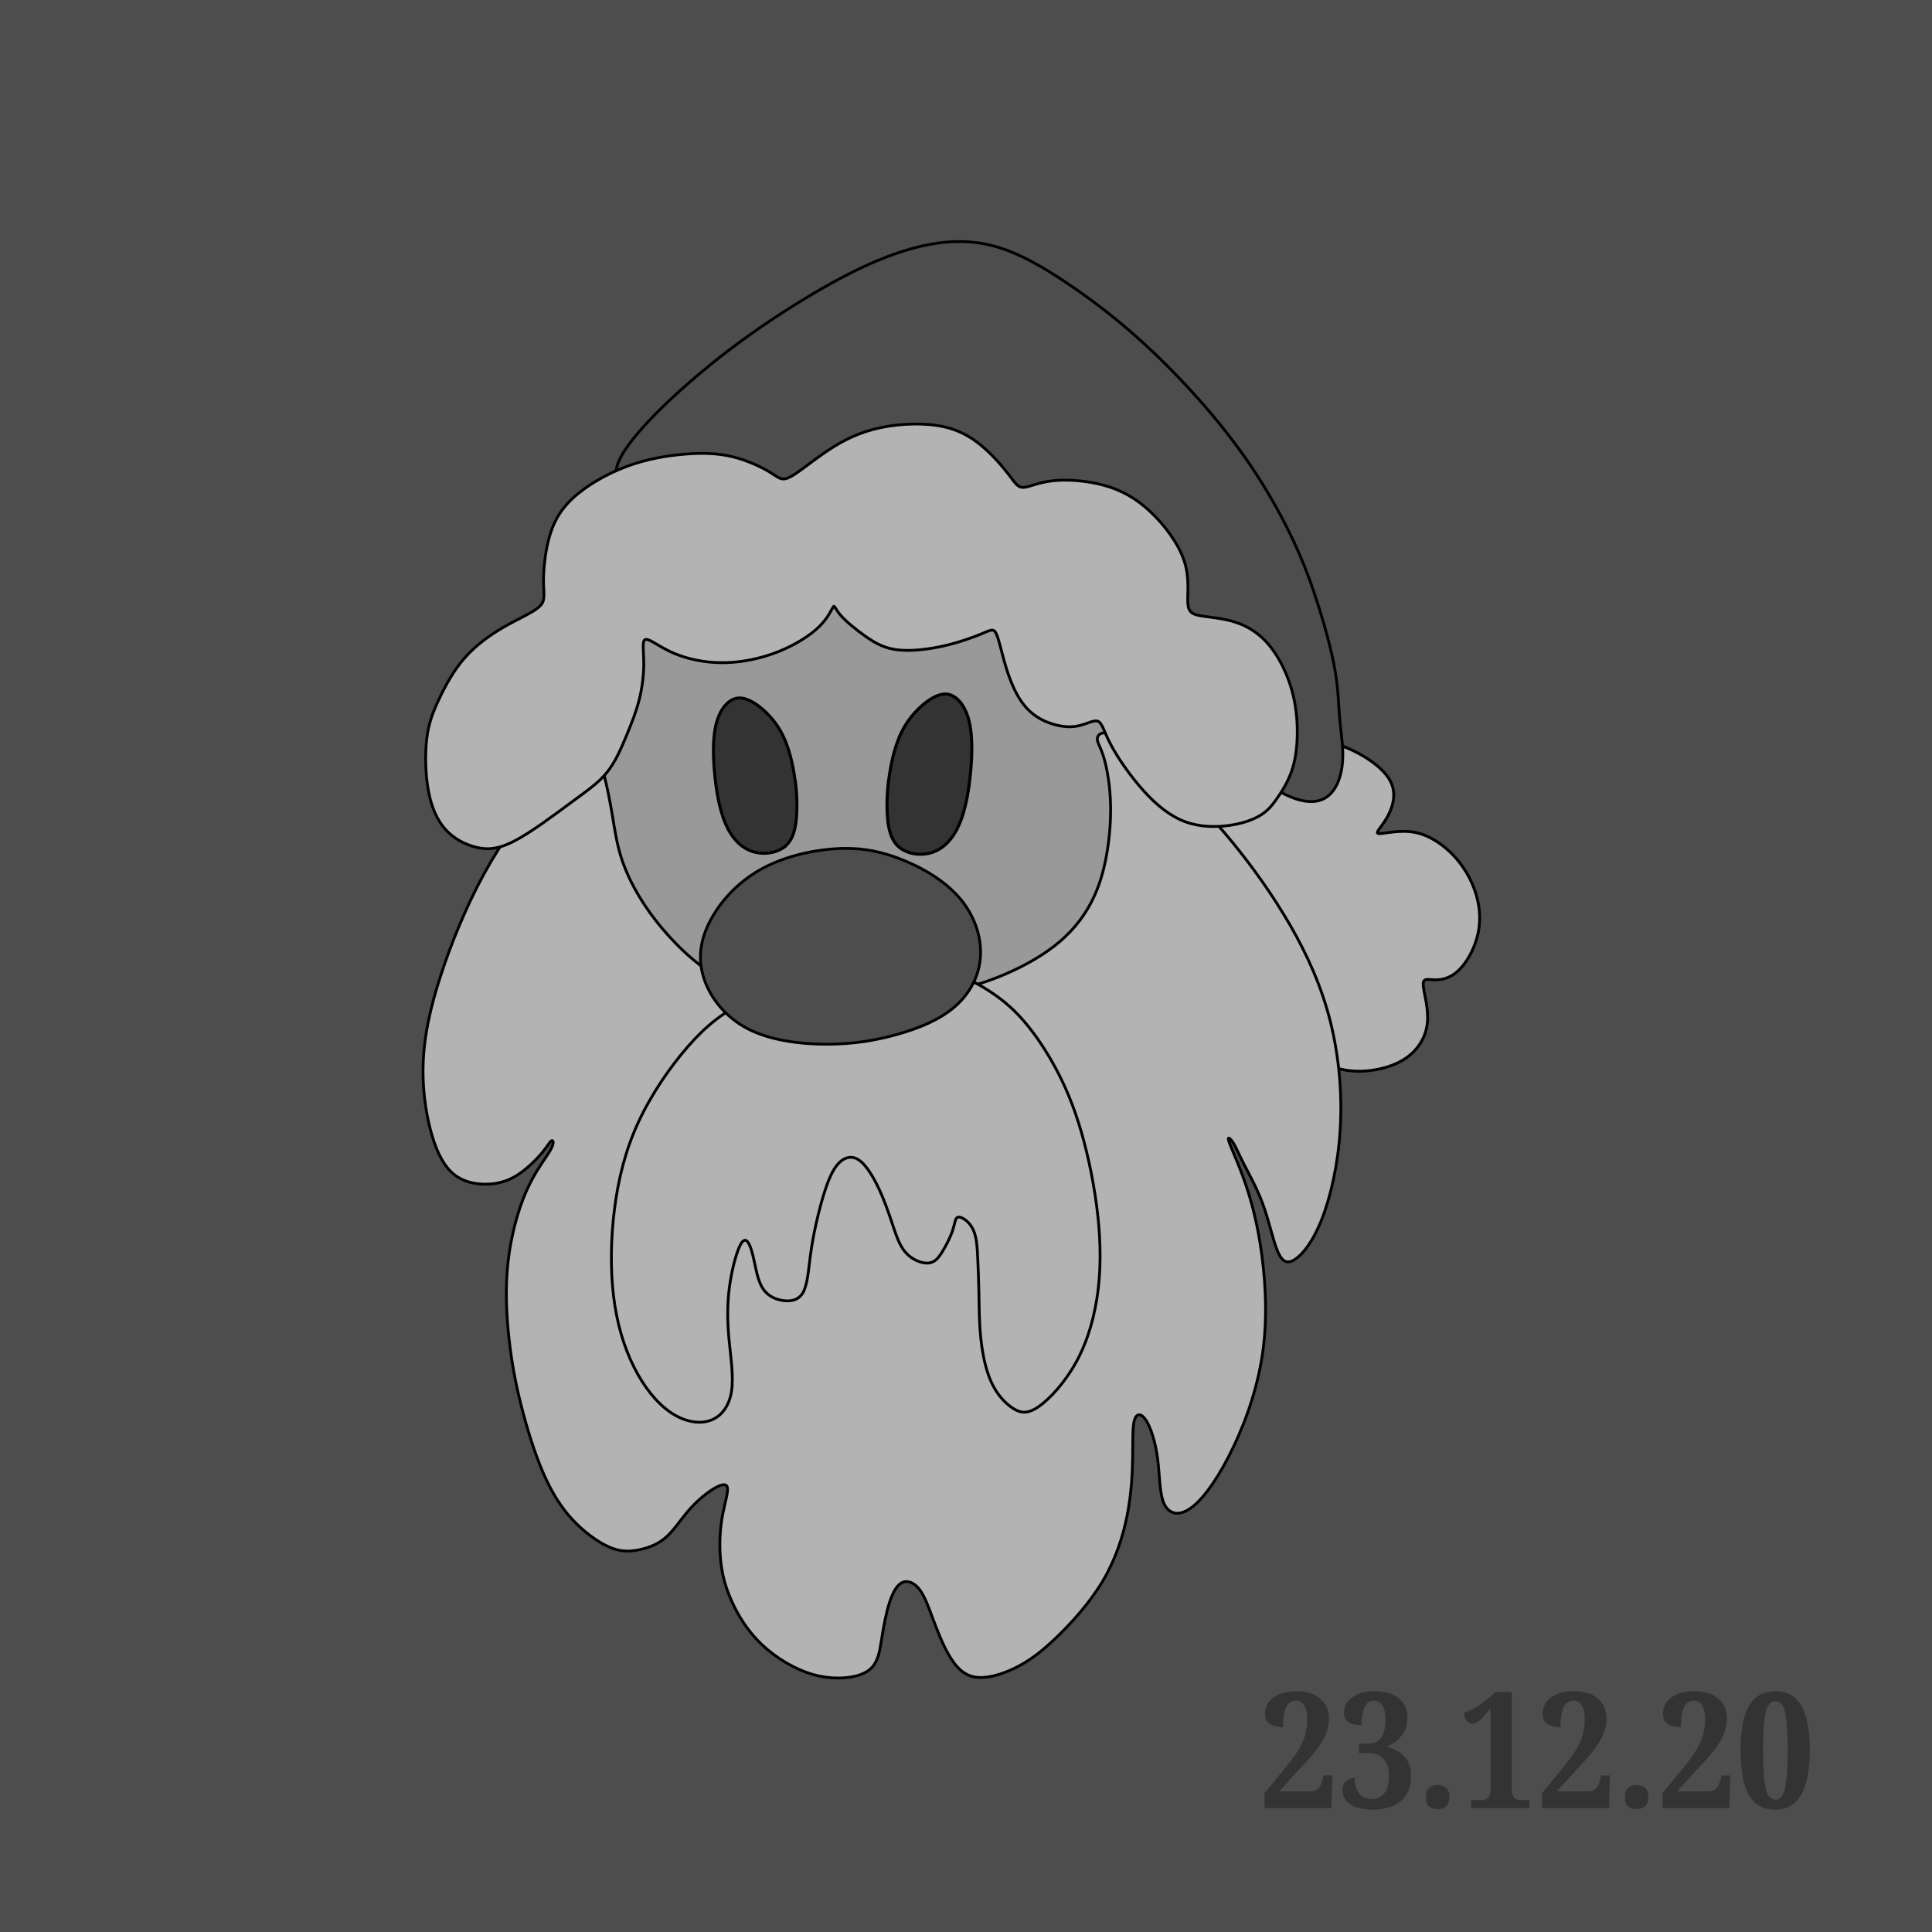
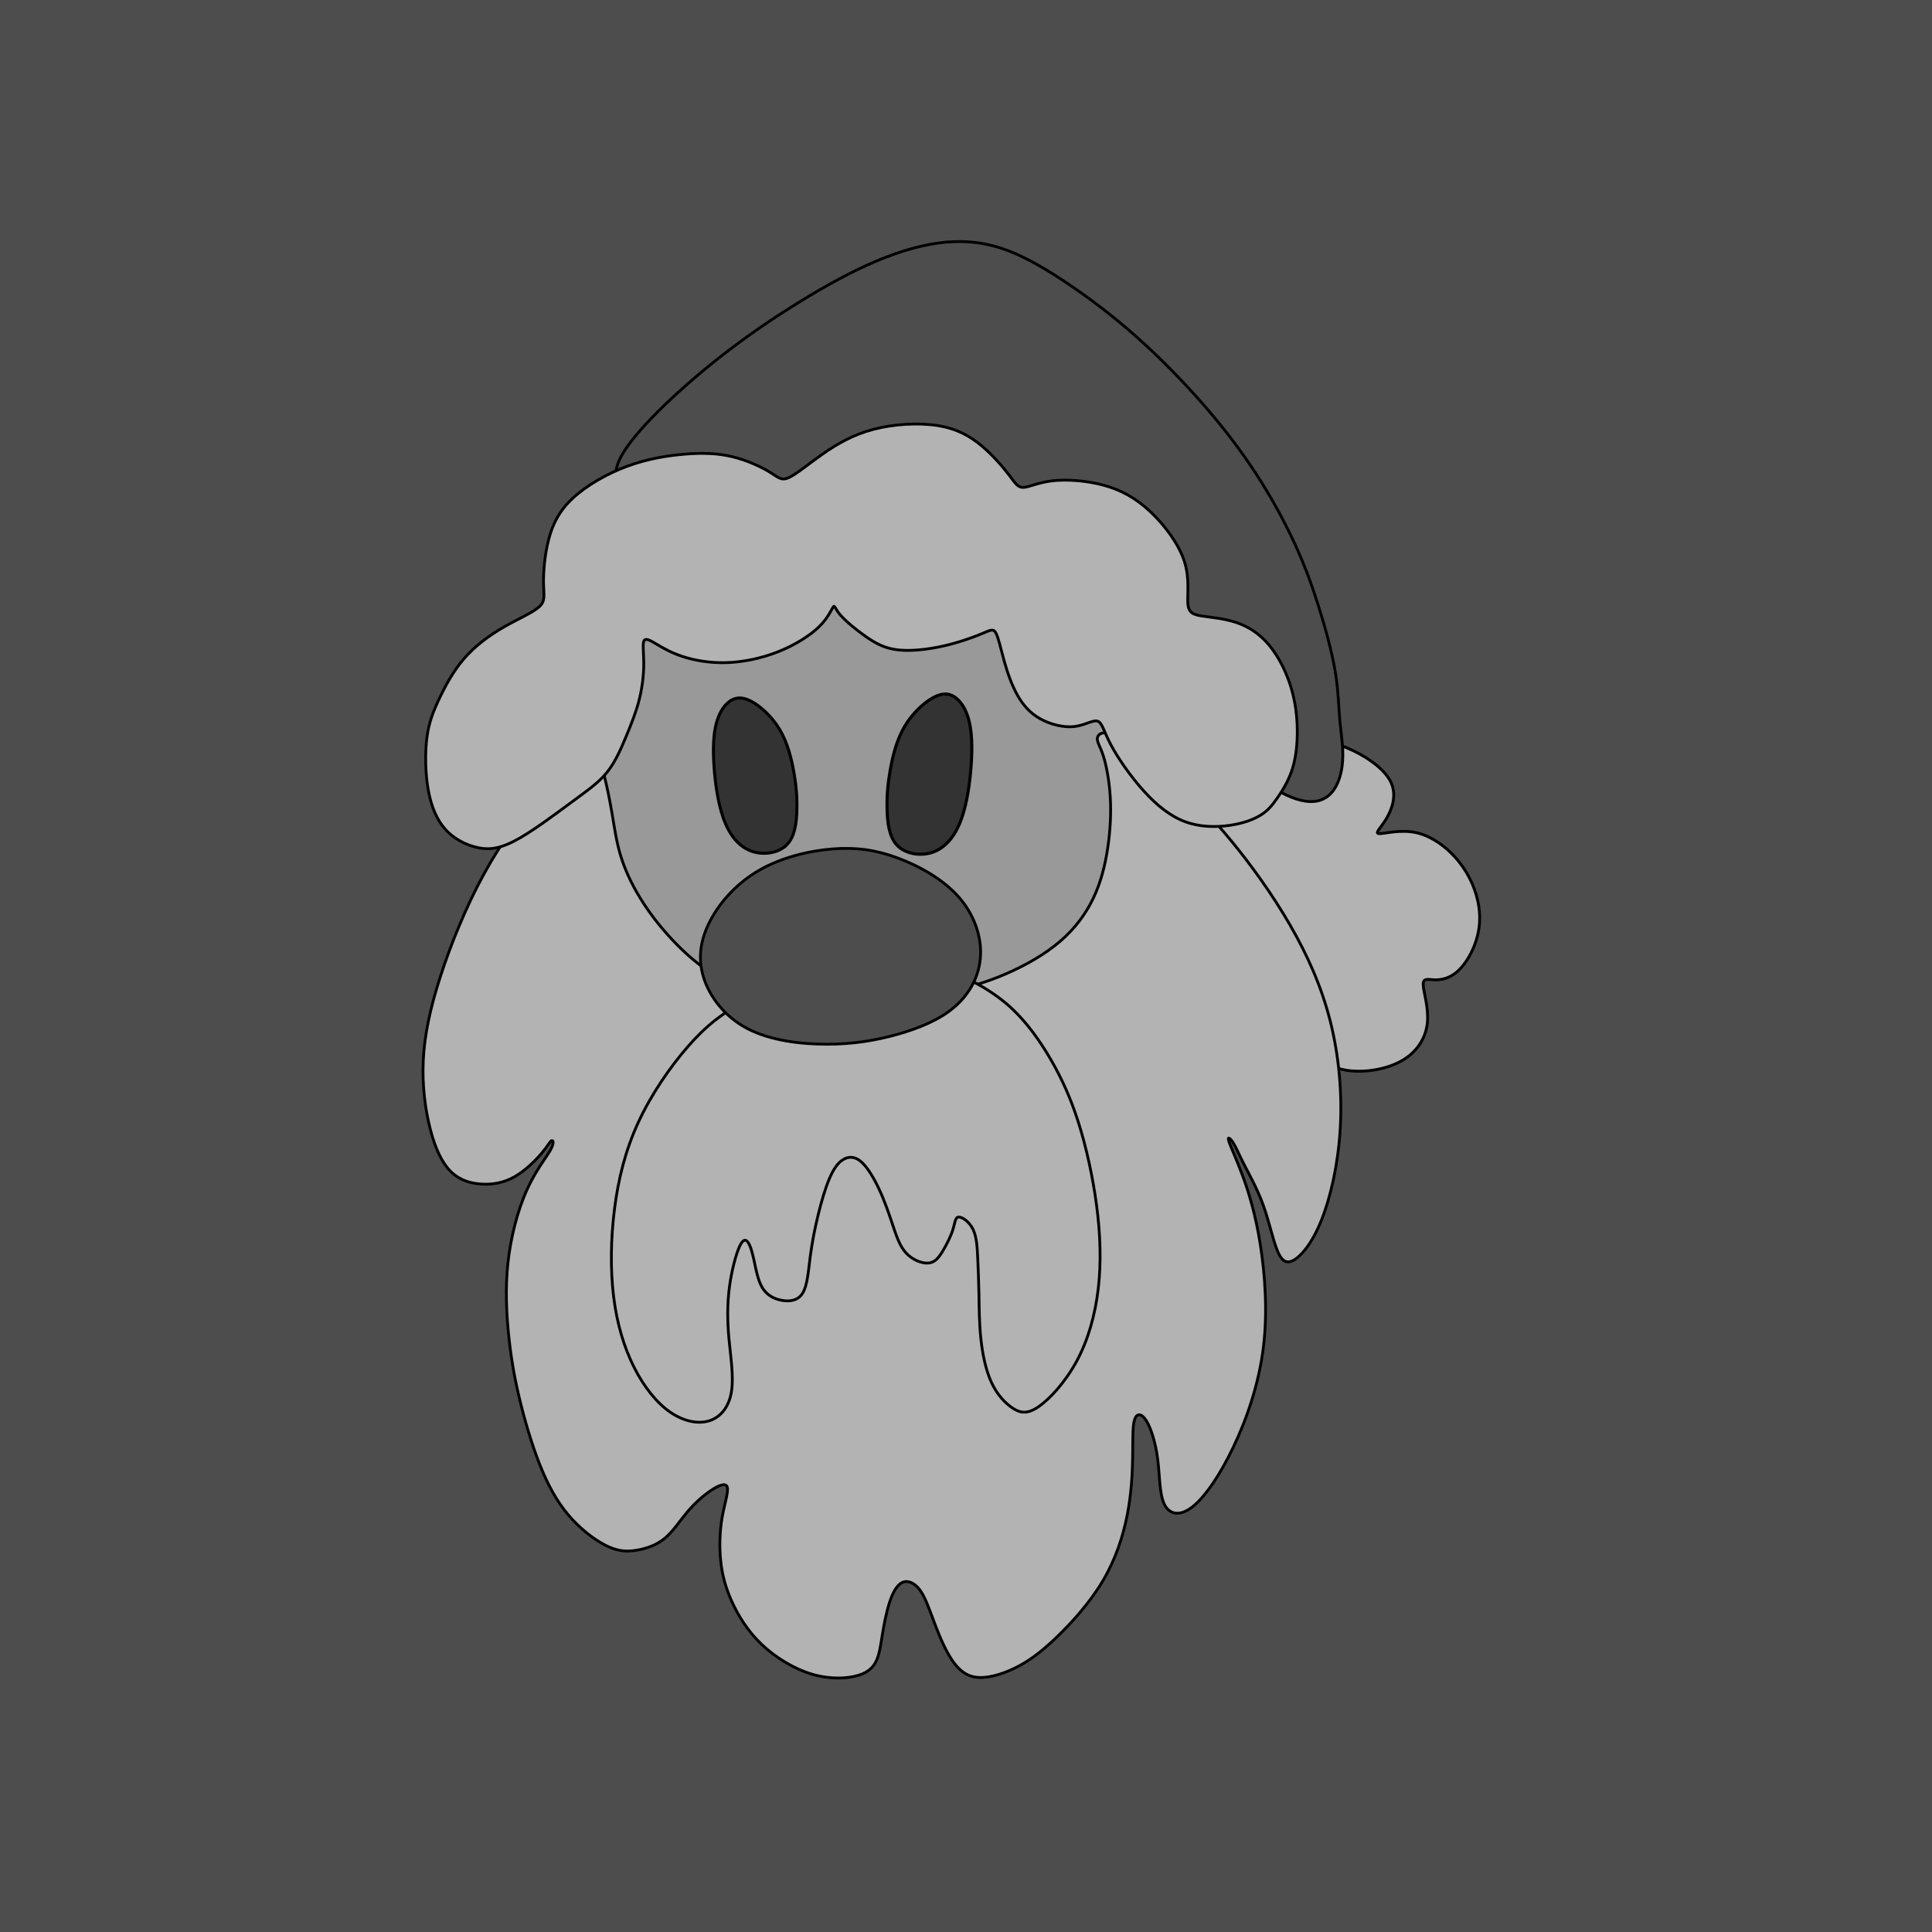
- <svg xmlns="http://www.w3.org/2000/svg" xmlns:ns1="http://www.openswatchbook.org/uri/2009/osb" width="169.333mm" height="169.333mm" viewBox="0 0 169.333 169.333" version="1.1" id="svg6819">
+ <svg xmlns="http://www.w3.org/2000/svg" xmlns:ns1="http://www.openswatchbook.org/uri/2009/osb" width="169.333mm" height="169.333mm" viewBox="0 0 169.333 169.333" id="svg6819">
  <defs id="defs6813">
-     <rect x="37.042" y="248.708" width="74.083" height="21.167" id="rect9497" />
-     <rect x="148.167" y="1081.907" width="1037.167" height="336.26" id="rect6326" />
-     <rect x="867.833" y="3175" width="910.167" height="296.333" id="rect6314" />
-     <rect x="1820.333" y="3217.333" width="846.667" height="169.333" id="rect6302" />
-     <rect x="113.322" y="786.841" width="1024.177" height="243.75" id="rect2516" />
+     <path d="M37.042 248.708h74.083v21.167H37.042z" id="rect9497" />
+     <path d="M148.167 1081.907h1037.167v336.26H148.167z" id="rect6326" />
+     <path d="M867.833 3175H1778v296.333H867.833z" id="rect6314" />
+     <path d="M1820.333 3217.333h846.667v169.333H1820.333z" id="rect6302" />
+     <path d="M113.322 786.841h1024.177v243.75H113.322z" id="rect2516" />
    <linearGradient id="linearGradient1757" ns1:paint="gradient">
-       <stop style="stop-color:#cccccc;stop-opacity:1;" offset="0" id="stop1753" />
-       <stop style="stop-color:#cccccc;stop-opacity:0;" offset="1" id="stop1755" />
+       <stop style="stop-color:#ccc;stop-opacity:1" offset="0" id="stop1753" />
+       <stop style="stop-color:#ccc;stop-opacity:0" offset="1" id="stop1755" />
    </linearGradient>
    <linearGradient id="linearGradient1324" ns1:paint="gradient">
-       <stop style="stop-color:#000000;stop-opacity:1;" offset="0" id="stop1320" />
-       <stop style="stop-color:#000000;stop-opacity:0;" offset="1" id="stop1322" />
+       <stop style="stop-color:#000;stop-opacity:1" offset="0" id="stop1320" />
+       <stop style="stop-color:#000;stop-opacity:0" offset="1" id="stop1322" />
    </linearGradient>
  </defs>
  <g id="layer1" transform="translate(-15.87501,-58.20834)">
    <g id="g9487" transform="translate(101.2978,142.8749)">
-       <rect style="fill:#4d4d4d;fill-opacity:1;stroke:none;stroke-width:1;stroke-miterlimit:4;stroke-dasharray:none;stroke-opacity:1;paint-order:stroke markers fill" id="rect4085-32-91" width="169.333" height="169.333" x="-85.423" y="-84.667" />
+       <path style="fill:#4d4d4d;fill-opacity:1;stroke:none;stroke-width:1;stroke-miterlimit:4;stroke-dasharray:none;stroke-opacity:1;paint-order:stroke markers fill" id="rect4085-32-91" d="M-85.423-84.667h169.333v169.333H-85.423z" />
      <g id="g3931-1" transform="matrix(0.7574172,0,0,0.7574172,-2295.64,-1724.256)">
-         <path style="fill:#b3b3b3;stroke:#000000;stroke-width:0.331px;stroke-linecap:butt;stroke-linejoin:miter;stroke-opacity:1" d="m 3066.879,2281.887 c 1.594,1.528 2.049,3.22 3.045,4.475 0.996,1.255 2.533,2.074 4.497,2.264 1.964,0.191 4.354,-0.246 6.033,-1.255 1.679,-1.01 2.647,-2.592 2.817,-4.311 0.171,-1.719 -0.455,-3.574 -0.484,-4.393 -0.028,-0.819 0.541,-0.6 1.281,-0.573 0.74,0.027 1.651,-0.137 2.504,-0.819 0.854,-0.682 1.651,-1.883 2.163,-3.22 0.512,-1.337 0.74,-2.81 0.484,-4.475 -0.256,-1.664 -0.996,-3.52 -2.277,-5.13 -1.281,-1.61 -3.102,-2.974 -4.952,-3.384 -1.85,-0.409 -3.728,0.136 -4.298,0.109 -0.569,-0.027 0.171,-0.628 0.825,-1.719 0.654,-1.091 1.224,-2.674 0.569,-4.147 -0.654,-1.473 -2.533,-2.838 -4.411,-3.738 -1.878,-0.9 -3.756,-1.337 -5.55,-1.282 -1.793,0.054 -3.501,0.6 -4.981,1.746 -1.48,1.146 -2.732,2.892 -3.985,4.939 -1.252,2.046 -2.504,4.393 -2.561,7.886 -0.057,3.493 1.081,8.131 3.017,11.133 1.935,3.001 4.668,4.366 6.261,5.894 z" id="path1488-9" />
-         <path style="fill:#999999;stroke:#000000;stroke-width:0.324px;stroke-linecap:butt;stroke-linejoin:miter;stroke-opacity:1" d="m 2989.89,2241.389 c -1.883,4.64 -4.339,13.482 -3.712,21.123 0.628,7.641 4.339,14.082 9.716,18.53 5.376,4.448 12.417,6.904 20.905,7.068 8.487,0.164 18.421,-1.965 24.998,-6.413 6.577,-4.448 9.797,-11.216 11.353,-17.821 1.556,-6.604 1.446,-13.045 -1.883,-18.721 -3.329,-5.677 -9.879,-10.589 -17.766,-13.291 -7.887,-2.702 -17.111,-3.193 -23.852,-2.156 -6.741,1.037 -10.998,3.602 -13.782,5.103 -2.784,1.501 -4.093,1.938 -5.977,6.577 z" id="path1480-3" />
-         <path style="display:inline;fill:#333333;stroke:#000000;stroke-width:0.349px;stroke-linecap:butt;stroke-linejoin:miter;stroke-opacity:1" d="m 3009.172,2262.441 c -0.918,0.951 -2.57,1.241 -3.939,0.823 -1.369,-0.418 -2.451,-1.544 -3.176,-3.22 -0.725,-1.677 -1.092,-3.901 -1.276,-5.926 -0.184,-2.025 -0.184,-3.848 0.1,-5.247 0.284,-1.398 0.851,-2.371 1.532,-2.918 0.681,-0.547 1.475,-0.668 2.553,-0.121 1.078,0.547 2.439,1.763 3.347,3.283 0.908,1.52 1.362,3.343 1.643,4.92 0.281,1.576 0.39,2.905 0.353,4.375 -0.037,1.47 -0.219,3.081 -1.137,4.032 z" id="path1426-5-72" />
-         <path style="display:inline;fill:#333333;stroke:#000000;stroke-width:0.357px;stroke-linecap:butt;stroke-linejoin:miter;stroke-opacity:1" d="m 3021.903,2262.521 c 0.932,0.981 2.61,1.28 4,0.849 1.39,-0.432 2.488,-1.592 3.225,-3.322 0.736,-1.729 1.109,-4.024 1.296,-6.112 0.186,-2.088 0.186,-3.969 -0.102,-5.411 -0.288,-1.442 -0.864,-2.445 -1.556,-3.01 -0.691,-0.564 -1.498,-0.69 -2.592,-0.125 -1.094,0.564 -2.477,1.818 -3.399,3.386 -0.922,1.567 -1.383,3.448 -1.668,5.074 -0.285,1.626 -0.396,2.996 -0.358,4.512 0.037,1.516 0.222,3.178 1.154,4.159 z" id="path1426-5-1-3" />
-         <path style="fill:#4d4d4d;stroke:#000000;stroke-width:0.324px;stroke-linecap:butt;stroke-linejoin:miter;stroke-opacity:1" d="m 2991.336,2221.877 c -3.002,-1.337 -2.183,-3.575 -0.055,-6.277 2.129,-2.702 5.567,-5.867 8.815,-8.515 3.248,-2.647 6.304,-4.776 9.361,-6.713 3.057,-1.938 6.113,-3.684 9.006,-4.994 2.893,-1.31 5.622,-2.183 8.16,-2.538 2.538,-0.355 4.885,-0.191 7.259,0.573 2.374,0.764 4.776,2.129 7.369,3.848 2.593,1.719 5.376,3.793 8.16,6.25 2.784,2.456 5.567,5.294 7.969,8.051 2.402,2.756 4.421,5.431 6.168,8.133 1.746,2.702 3.22,5.431 4.366,7.914 1.146,2.483 1.965,4.721 2.756,7.232 0.791,2.511 1.556,5.294 1.938,7.587 0.382,2.292 0.382,4.094 0.546,5.813 0.164,1.719 0.491,3.357 0.245,5.158 -0.246,1.801 -1.064,3.766 -3.084,4.039 -2.019,0.273 -5.239,-1.146 -10.015,-5.595 -4.776,-4.448 -11.107,-11.926 -20.086,-17.057 -8.979,-5.131 -20.604,-7.914 -29.829,-9.525 -9.224,-1.61 -16.047,-2.047 -19.049,-3.384 z" id="path1484-2" />
-         <path style="fill:#b3b3b3;stroke:#000000;stroke-width:0.324px;stroke-linecap:butt;stroke-linejoin:miter;stroke-opacity:1" d="m 2986.178,2252.551 c -1.173,0.245 -3.193,1.61 -5.404,3.93 -2.211,2.32 -4.612,5.595 -6.686,9.388 -2.074,3.793 -3.821,8.105 -5.021,11.817 -1.201,3.712 -1.856,6.823 -1.992,9.77 -0.136,2.947 0.246,5.731 0.819,7.942 0.573,2.211 1.337,3.848 2.347,4.858 1.01,1.01 2.265,1.392 3.548,1.473 1.283,0.082 2.592,-0.136 3.848,-0.846 1.255,-0.71 2.456,-1.91 3.166,-2.756 0.71,-0.846 0.928,-1.337 1.119,-1.419 0.191,-0.082 0.355,0.246 -0.164,1.146 -0.519,0.9 -1.719,2.374 -2.729,4.639 -1.01,2.265 -1.829,5.322 -2.156,8.379 -0.327,3.057 -0.164,6.113 0.137,8.815 0.3,2.702 0.737,5.049 1.392,7.641 0.655,2.593 1.528,5.431 2.511,7.723 0.983,2.292 2.074,4.039 3.412,5.485 1.337,1.446 2.92,2.592 4.203,3.166 1.283,0.573 2.265,0.573 3.329,0.382 1.064,-0.191 2.211,-0.573 3.166,-1.365 0.955,-0.791 1.719,-1.992 2.593,-3.029 0.873,-1.037 1.856,-1.91 2.756,-2.511 0.901,-0.601 1.719,-0.928 1.883,-0.382 0.164,0.546 -0.328,1.965 -0.601,3.548 -0.273,1.583 -0.327,3.329 -0.164,4.94 0.164,1.61 0.546,3.084 1.283,4.721 0.737,1.637 1.829,3.439 3.466,4.994 1.637,1.556 3.821,2.865 5.895,3.466 2.074,0.6 4.039,0.491 5.294,0.109 1.255,-0.382 1.801,-1.037 2.128,-1.801 0.328,-0.764 0.437,-1.637 0.628,-2.811 0.191,-1.173 0.464,-2.647 0.846,-3.821 0.382,-1.174 0.873,-2.047 1.501,-2.32 0.628,-0.273 1.392,0.055 1.992,0.846 0.6,0.792 1.037,2.047 1.556,3.439 0.518,1.392 1.119,2.92 1.856,4.175 0.737,1.255 1.61,2.238 2.92,2.483 1.31,0.245 3.057,-0.246 4.639,-1.01 1.583,-0.764 3.002,-1.801 4.776,-3.493 1.774,-1.692 3.902,-4.039 5.404,-6.55 1.501,-2.511 2.374,-5.185 2.865,-7.696 0.491,-2.511 0.6,-4.858 0.628,-6.795 0.027,-1.938 -0.027,-3.466 0.218,-4.23 0.246,-0.764 0.792,-0.764 1.337,0.082 0.546,0.846 1.091,2.538 1.337,4.449 0.245,1.91 0.191,4.039 0.764,5.24 0.573,1.201 1.774,1.474 3.248,0.327 1.474,-1.146 3.22,-3.712 4.776,-6.986 1.556,-3.275 2.92,-7.259 3.439,-11.435 0.519,-4.175 0.191,-8.542 -0.355,-11.98 -0.546,-3.439 -1.31,-5.949 -2.047,-7.942 -0.737,-1.992 -1.446,-3.466 -1.61,-4.039 -0.164,-0.573 0.218,-0.246 0.546,0.273 0.327,0.519 0.6,1.228 1.201,2.402 0.6,1.173 1.528,2.811 2.211,4.667 0.682,1.856 1.119,3.93 1.61,5.213 0.491,1.283 1.037,1.774 1.938,1.282 0.9,-0.491 2.156,-1.965 3.22,-4.612 1.064,-2.647 1.938,-6.468 2.183,-10.561 0.246,-4.094 -0.137,-8.46 -1.146,-12.472 -1.01,-4.012 -2.647,-7.669 -4.667,-11.162 -2.019,-3.493 -4.421,-6.823 -6.631,-9.524 -2.211,-2.702 -4.23,-4.776 -6.004,-6.468 -1.774,-1.692 -3.302,-3.002 -4.721,-4.066 -1.419,-1.064 -2.729,-1.883 -3.603,-2.102 -0.874,-0.218 -1.31,0.164 -1.337,0.601 -0.027,0.437 0.355,0.928 0.71,2.047 0.355,1.119 0.682,2.865 0.791,4.748 0.109,1.883 0,3.902 -0.3,5.895 -0.3,1.992 -0.791,3.957 -1.665,5.785 -0.873,1.828 -2.129,3.52 -3.848,4.994 -1.719,1.474 -3.902,2.729 -6.222,3.739 -2.32,1.01 -4.776,1.774 -8.842,2.538 -4.066,0.764 -9.743,1.528 -14.164,1.228 -4.421,-0.3 -7.587,-1.665 -10.043,-3.138 -2.456,-1.474 -4.203,-3.057 -5.676,-4.639 -1.474,-1.583 -2.675,-3.166 -3.657,-4.776 -0.983,-1.61 -1.747,-3.248 -2.238,-4.858 -0.491,-1.61 -0.71,-3.193 -0.983,-4.803 -0.273,-1.61 -0.6,-3.248 -0.928,-4.503 -0.327,-1.255 -0.655,-2.129 -1.829,-1.883 z" id="path1472-4" />
-         <path style="fill:#b3b3b3;stroke:#000000;stroke-width:0.324px;stroke-linecap:butt;stroke-linejoin:miter;stroke-opacity:1" d="m 3004.818,2280.333 c -3.057,1.501 -5.021,3.084 -7.096,5.458 -2.074,2.374 -4.257,5.54 -5.758,8.788 -1.501,3.248 -2.32,6.577 -2.756,10.016 -0.437,3.439 -0.491,6.986 -0.109,10.125 0.382,3.139 1.201,5.867 2.347,8.16 1.146,2.292 2.62,4.148 4.203,5.24 1.583,1.091 3.275,1.419 4.585,0.982 1.31,-0.437 2.238,-1.637 2.511,-3.384 0.273,-1.746 -0.109,-4.039 -0.3,-6.14 -0.191,-2.101 -0.191,-4.012 0.055,-5.895 0.246,-1.883 0.737,-3.739 1.146,-4.667 0.41,-0.928 0.737,-0.928 1.01,-0.546 0.273,0.382 0.491,1.147 0.71,2.156 0.218,1.01 0.437,2.265 0.955,3.111 0.519,0.846 1.337,1.283 2.238,1.446 0.901,0.164 1.883,0.055 2.429,-0.846 0.546,-0.9 0.655,-2.592 0.873,-4.257 0.218,-1.665 0.546,-3.302 0.928,-4.858 0.382,-1.556 0.819,-3.029 1.283,-4.121 0.464,-1.092 0.955,-1.801 1.556,-2.183 0.601,-0.382 1.31,-0.437 2.047,0.164 0.737,0.601 1.501,1.856 2.129,3.193 0.628,1.337 1.119,2.756 1.556,4.066 0.437,1.31 0.819,2.511 1.556,3.329 0.737,0.819 1.829,1.255 2.592,1.201 0.764,-0.055 1.201,-0.601 1.665,-1.365 0.464,-0.764 0.955,-1.746 1.201,-2.538 0.246,-0.791 0.246,-1.392 0.655,-1.419 0.41,-0.027 1.228,0.518 1.665,1.419 0.436,0.901 0.491,2.156 0.546,3.411 0.055,1.255 0.109,2.511 0.137,4.039 0.027,1.528 0.027,3.329 0.218,5.158 0.191,1.829 0.573,3.684 1.228,5.103 0.655,1.419 1.583,2.402 2.456,2.975 0.873,0.573 1.692,0.737 3.002,-0.164 1.31,-0.901 3.111,-2.866 4.421,-5.294 1.31,-2.429 2.129,-5.322 2.483,-8.378 0.355,-3.057 0.246,-6.277 -0.191,-9.606 -0.437,-3.329 -1.201,-6.768 -2.101,-9.606 -0.901,-2.838 -1.938,-5.076 -3.057,-7.041 -1.119,-1.965 -2.32,-3.657 -3.52,-4.994 -1.201,-1.337 -2.402,-2.32 -3.848,-3.248 -1.446,-0.928 -3.138,-1.801 -5.895,-2.347 -2.756,-0.546 -6.577,-0.764 -10.562,-0.164 -3.985,0.6 -8.133,2.019 -11.189,3.521 z" id="path1468-6" />
-         <path style="fill:#4d4d4d;stroke:#000000;stroke-width:0.324px;stroke-linecap:butt;stroke-linejoin:miter;stroke-opacity:1" d="m 3021.956,2263.986 c -2.511,-0.928 -4.803,-1.255 -7.532,-1.037 -2.729,0.218 -5.895,0.982 -8.46,2.456 -2.566,1.474 -4.53,3.657 -5.677,5.84 -1.146,2.183 -1.474,4.367 -0.764,6.605 0.71,2.238 2.456,4.53 5.076,5.895 2.62,1.364 6.113,1.801 9.17,1.801 3.057,-1e-4 5.676,-0.437 8.187,-1.146 2.511,-0.71 4.912,-1.692 6.659,-3.22 1.746,-1.528 2.838,-3.602 2.947,-5.895 0.109,-2.292 -0.764,-4.803 -2.565,-6.823 -1.801,-2.02 -4.53,-3.548 -7.041,-4.476 z" id="path1422-1" />
-         <path style="fill:#b3b3b3;stroke:#000000;stroke-width:0.324px;stroke-linecap:butt;stroke-linejoin:miter;stroke-opacity:1" d="m 2977.582,2262.048 c -1.965,1.01 -3.22,1.01 -4.476,0.682 -1.255,-0.327 -2.511,-0.982 -3.466,-2.047 -0.955,-1.064 -1.61,-2.538 -1.965,-4.448 -0.355,-1.91 -0.409,-4.257 -0.191,-6.059 0.218,-1.801 0.71,-3.057 1.419,-4.558 0.71,-1.501 1.637,-3.248 2.92,-4.721 1.283,-1.474 2.92,-2.675 4.585,-3.63 1.665,-0.955 3.357,-1.665 4.094,-2.347 0.737,-0.682 0.518,-1.337 0.491,-2.674 -0.027,-1.337 0.136,-3.357 0.6,-5.131 0.464,-1.774 1.228,-3.302 2.784,-4.749 1.556,-1.446 3.903,-2.811 6.25,-3.684 2.347,-0.873 4.694,-1.255 6.741,-1.419 2.047,-0.164 3.793,-0.109 5.485,0.3 1.692,0.409 3.329,1.174 4.312,1.774 0.982,0.601 1.31,1.037 2.183,0.655 0.873,-0.382 2.292,-1.583 3.93,-2.729 1.637,-1.146 3.493,-2.238 5.868,-2.865 2.374,-0.628 5.267,-0.791 7.478,-0.437 2.211,0.355 3.739,1.228 5.076,2.347 1.337,1.119 2.483,2.484 3.193,3.412 0.71,0.928 0.982,1.419 1.637,1.392 0.655,-0.028 1.692,-0.573 3.357,-0.764 1.665,-0.191 3.957,-0.027 5.949,0.519 1.992,0.546 3.684,1.474 5.349,3.03 1.665,1.556 3.302,3.739 3.957,5.758 0.655,2.019 0.327,3.875 0.409,4.912 0.082,1.037 0.573,1.255 1.583,1.419 1.01,0.164 2.538,0.273 3.957,0.737 1.419,0.464 2.729,1.283 3.848,2.62 1.119,1.337 2.047,3.193 2.592,5.049 0.546,1.856 0.71,3.712 0.682,5.349 -0.027,1.637 -0.246,3.057 -0.682,4.285 -0.437,1.228 -1.092,2.265 -1.665,3.084 -0.573,0.819 -1.064,1.419 -1.91,1.938 -0.846,0.518 -2.047,0.955 -3.575,1.173 -1.528,0.218 -3.384,0.218 -5.103,-0.409 -1.719,-0.627 -3.302,-1.883 -4.83,-3.575 -1.528,-1.692 -3.002,-3.821 -3.821,-5.376 -0.819,-1.556 -0.983,-2.538 -1.528,-2.702 -0.546,-0.164 -1.474,0.491 -2.702,0.628 -1.228,0.137 -2.756,-0.245 -3.93,-0.9 -1.173,-0.655 -1.992,-1.583 -2.647,-2.756 -0.655,-1.173 -1.146,-2.593 -1.528,-3.957 -0.382,-1.365 -0.655,-2.675 -0.955,-3.22 -0.3,-0.546 -0.628,-0.328 -1.61,0.082 -0.982,0.409 -2.62,1.01 -4.421,1.419 -1.801,0.409 -3.766,0.628 -5.267,0.464 -1.501,-0.164 -2.538,-0.709 -3.684,-1.501 -1.146,-0.791 -2.402,-1.828 -3.03,-2.565 -0.628,-0.737 -0.628,-1.173 -0.819,-0.901 -0.191,0.273 -0.573,1.255 -1.637,2.292 -1.064,1.037 -2.811,2.128 -4.748,2.893 -1.938,0.764 -4.066,1.201 -6.004,1.255 -1.938,0.055 -3.684,-0.273 -5.021,-0.709 -1.337,-0.437 -2.265,-0.982 -3.002,-1.419 -0.737,-0.437 -1.283,-0.764 -1.474,-0.409 -0.191,0.355 -0.028,1.392 -0.028,2.647 -10e-5,1.255 -0.164,2.729 -0.519,4.148 -0.355,1.419 -0.901,2.784 -1.501,4.23 -0.6,1.446 -1.255,2.975 -2.211,4.175 -0.955,1.201 -2.211,2.074 -4.175,3.52 -1.965,1.446 -4.639,3.466 -6.604,4.476 z" id="path1476-12" />
+         <path style="fill:#b3b3b3;stroke:#000;stroke-width:.331px;stroke-linecap:butt;stroke-linejoin:miter;stroke-opacity:1" d="m3066.879 2281.887c1.594 1.528 2.049 3.22 3.045 4.475.996 1.255 2.533 2.074 4.497 2.264 1.964.191 4.354-.246 6.033-1.255 1.679-1.01 2.647-2.592 2.817-4.311.171-1.719-.455-3.574-.484-4.393-.028-.819.541-.6 1.281-.573.74.027 1.651-.137 2.504-.819.854-.682 1.651-1.883 2.163-3.22.512-1.337.74-2.81.484-4.475-.256-1.664-.996-3.52-2.277-5.13-1.281-1.61-3.102-2.974-4.952-3.384-1.85-.409-3.728.136-4.298.109-.569-.027.171-.628.825-1.719.654-1.091 1.224-2.674.569-4.147-.654-1.473-2.533-2.838-4.411-3.738-1.878-.9-3.756-1.337-5.55-1.282-1.793.054-3.501.6-4.981 1.746-1.48 1.146-2.732 2.892-3.985 4.939-1.252 2.046-2.504 4.393-2.561 7.886-.057 3.493 1.081 8.131 3.017 11.133 1.935 3.001 4.668 4.366 6.261 5.894z" id="path1488-9" />
+         <path style="fill:#999;stroke:#000;stroke-width:.324px;stroke-linecap:butt;stroke-linejoin:miter;stroke-opacity:1" d="m2989.89 2241.389c-1.883 4.64-4.339 13.482-3.712 21.123.628 7.641 4.339 14.082 9.716 18.53 5.376 4.448 12.417 6.904 20.905 7.068 8.487.164 18.421-1.965 24.998-6.413 6.577-4.448 9.797-11.216 11.353-17.821 1.556-6.604 1.446-13.045-1.883-18.721-3.329-5.677-9.879-10.589-17.766-13.291-7.887-2.702-17.111-3.193-23.852-2.156-6.741 1.037-10.998 3.602-13.782 5.103-2.784 1.501-4.093 1.938-5.977 6.577z" id="path1480-3" />
+         <path style="display:inline;fill:#333;stroke:#000;stroke-width:.349px;stroke-linecap:butt;stroke-linejoin:miter;stroke-opacity:1" d="m3009.172 2262.441c-.918.951-2.57 1.241-3.939.823-1.369-.418-2.451-1.544-3.176-3.22-.725-1.677-1.092-3.901-1.276-5.926-.184-2.025-.184-3.848.1-5.247.284-1.398.851-2.371 1.532-2.918.681-.547 1.475-.668 2.553-.121 1.078.547 2.439 1.763 3.347 3.283.908 1.52 1.362 3.343 1.643 4.92.281 1.576.39 2.905.353 4.375-.037 1.47-.219 3.081-1.137 4.032z" id="path1426-5-72" />
+         <path style="display:inline;fill:#333;stroke:#000;stroke-width:.357px;stroke-linecap:butt;stroke-linejoin:miter;stroke-opacity:1" d="m3021.903 2262.521c.932.981 2.61 1.28 4.0.849 1.39-.432 2.488-1.592 3.225-3.322.736-1.729 1.109-4.024 1.296-6.112.186-2.088.186-3.969-.102-5.411-.288-1.442-.864-2.445-1.556-3.01-.691-.564-1.498-.69-2.592-.125-1.094.564-2.477 1.818-3.399 3.386-.922 1.567-1.383 3.448-1.668 5.074-.285 1.626-.396 2.996-.358 4.512.037 1.516.222 3.178 1.154 4.159z" id="path1426-5-1-3" />
+         <path style="fill:#4d4d4d;stroke:#000;stroke-width:.324px;stroke-linecap:butt;stroke-linejoin:miter;stroke-opacity:1" d="m2991.336 2221.877c-3.002-1.337-2.183-3.575-.055-6.277 2.129-2.702 5.567-5.867 8.815-8.515 3.248-2.647 6.304-4.776 9.361-6.713 3.057-1.938 6.113-3.684 9.006-4.994 2.893-1.31 5.622-2.183 8.16-2.538 2.538-.355 4.885-.191 7.259.573 2.374.764 4.776 2.129 7.369 3.848 2.593 1.719 5.376 3.793 8.16 6.25 2.784 2.456 5.567 5.294 7.969 8.051 2.402 2.756 4.421 5.431 6.168 8.133 1.746 2.702 3.22 5.431 4.366 7.914 1.146 2.483 1.965 4.721 2.756 7.232.791 2.511 1.556 5.294 1.938 7.587.382 2.292.382 4.094.546 5.813.164 1.719.491 3.357.245 5.158-.246 1.801-1.064 3.766-3.084 4.039-2.019.273-5.239-1.146-10.015-5.595-4.776-4.448-11.107-11.926-20.086-17.057-8.979-5.131-20.604-7.914-29.829-9.525-9.224-1.61-16.047-2.047-19.049-3.384z" id="path1484-2" />
+         <path style="fill:#b3b3b3;stroke:#000;stroke-width:.324px;stroke-linecap:butt;stroke-linejoin:miter;stroke-opacity:1" d="m2986.178 2252.551c-1.173.245-3.193 1.61-5.404 3.93-2.211 2.32-4.612 5.595-6.686 9.388-2.074 3.793-3.821 8.105-5.021 11.817-1.201 3.712-1.856 6.823-1.992 9.77-.136 2.947.246 5.731.819 7.942.573 2.211 1.337 3.848 2.347 4.858 1.01 1.01 2.265 1.392 3.548 1.473 1.283.082 2.592-.136 3.848-.846 1.255-.71 2.456-1.91 3.166-2.756.71-.846.928-1.337 1.119-1.419.191-.082.355.246-.164 1.146-.519.9-1.719 2.374-2.729 4.639-1.01 2.265-1.829 5.322-2.156 8.379-.327 3.057-.164 6.113.137 8.815.3 2.702.737 5.049 1.392 7.641.655 2.593 1.528 5.431 2.511 7.723.983 2.292 2.074 4.039 3.412 5.485 1.337 1.446 2.92 2.592 4.203 3.166 1.283.573 2.265.573 3.329.382 1.064-.191 2.211-.573 3.166-1.365.955-.791 1.719-1.992 2.593-3.029.873-1.037 1.856-1.91 2.756-2.511.901-.601 1.719-.928 1.883-.382.164.546-.328 1.965-.601 3.548-.273 1.583-.327 3.329-.164 4.94.164 1.61.546 3.084 1.283 4.721.737 1.637 1.829 3.439 3.466 4.994 1.637 1.556 3.821 2.865 5.895 3.466 2.074.6 4.039.491 5.294.109 1.255-.382 1.801-1.037 2.128-1.801.328-.764.437-1.637.628-2.811.191-1.173.464-2.647.846-3.821.382-1.174.873-2.047 1.501-2.32.628-.273 1.392.055 1.992.846.6.792 1.037 2.047 1.556 3.439.518 1.392 1.119 2.92 1.856 4.175.737 1.255 1.61 2.238 2.92 2.483 1.31.245 3.057-.246 4.639-1.01 1.583-.764 3.002-1.801 4.776-3.493 1.774-1.692 3.902-4.039 5.404-6.55 1.501-2.511 2.374-5.185 2.865-7.696.491-2.511.6-4.858.628-6.795.027-1.938-.027-3.466.218-4.23.246-.764.792-.764 1.337.082.546.846 1.091 2.538 1.337 4.449.245 1.91.191 4.039.764 5.24.573 1.201 1.774 1.474 3.248.327 1.474-1.146 3.22-3.712 4.776-6.986 1.556-3.275 2.92-7.259 3.439-11.435.519-4.175.191-8.542-.355-11.98-.546-3.439-1.31-5.949-2.047-7.942-.737-1.992-1.446-3.466-1.61-4.039-.164-.573.218-.246.546.273.327.519.6 1.228 1.201 2.402.6 1.173 1.528 2.811 2.211 4.667.682 1.856 1.119 3.93 1.61 5.213.491 1.283 1.037 1.774 1.938 1.282.9-.491 2.156-1.965 3.22-4.612 1.064-2.647 1.938-6.468 2.183-10.561.246-4.094-.137-8.46-1.146-12.472-1.01-4.012-2.647-7.669-4.667-11.162-2.019-3.493-4.421-6.823-6.631-9.524-2.211-2.702-4.23-4.776-6.004-6.468-1.774-1.692-3.302-3.002-4.721-4.066-1.419-1.064-2.729-1.883-3.603-2.102-.874-.218-1.31.164-1.337.601-.027.437.355.928.71 2.047.355 1.119.682 2.865.791 4.748.109 1.883.0 3.902-.3 5.895-.3 1.992-.791 3.957-1.665 5.785-.873 1.828-2.129 3.52-3.848 4.994-1.719 1.474-3.902 2.729-6.222 3.739-2.32 1.01-4.776 1.774-8.842 2.538-4.066.764-9.743 1.528-14.164 1.228-4.421-.3-7.587-1.665-10.043-3.138-2.456-1.474-4.203-3.057-5.676-4.639-1.474-1.583-2.675-3.166-3.657-4.776-.983-1.61-1.747-3.248-2.238-4.858-.491-1.61-.71-3.193-.983-4.803-.273-1.61-.6-3.248-.928-4.503-.327-1.255-.655-2.129-1.829-1.883z" id="path1472-4" />
+         <path style="fill:#b3b3b3;stroke:#000;stroke-width:.324px;stroke-linecap:butt;stroke-linejoin:miter;stroke-opacity:1" d="m3004.818 2280.333c-3.057 1.501-5.021 3.084-7.096 5.458-2.074 2.374-4.257 5.54-5.758 8.788-1.501 3.248-2.32 6.577-2.756 10.016-.437 3.439-.491 6.986-.109 10.125.382 3.139 1.201 5.867 2.347 8.16 1.146 2.292 2.62 4.148 4.203 5.24 1.583 1.091 3.275 1.419 4.585.982 1.31-.437 2.238-1.637 2.511-3.384.273-1.746-.109-4.039-.3-6.14-.191-2.101-.191-4.012.055-5.895.246-1.883.737-3.739 1.146-4.667.41-.928.737-.928 1.01-.546.273.382.491 1.147.71 2.156.218 1.01.437 2.265.955 3.111.519.846 1.337 1.283 2.238 1.446.901.164 1.883.055 2.429-.846.546-.9.655-2.592.873-4.257.218-1.665.546-3.302.928-4.858.382-1.556.819-3.029 1.283-4.121.464-1.092.955-1.801 1.556-2.183.601-.382 1.31-.437 2.047.164.737.601 1.501 1.856 2.129 3.193.628 1.337 1.119 2.756 1.556 4.066.437 1.31.819 2.511 1.556 3.329.737.819 1.829 1.255 2.592 1.201.764-.055 1.201-.601 1.665-1.365.464-.764.955-1.746 1.201-2.538.246-.791.246-1.392.655-1.419.41-.027 1.228.518 1.665 1.419.436.901.491 2.156.546 3.411.055 1.255.109 2.511.137 4.039.027 1.528.027 3.329.218 5.158.191 1.829.573 3.684 1.228 5.103.655 1.419 1.583 2.402 2.456 2.975.873.573 1.692.737 3.002-.164 1.31-.901 3.111-2.866 4.421-5.294 1.31-2.429 2.129-5.322 2.483-8.378.355-3.057.246-6.277-.191-9.606-.437-3.329-1.201-6.768-2.101-9.606-.901-2.838-1.938-5.076-3.057-7.041-1.119-1.965-2.32-3.657-3.52-4.994-1.201-1.337-2.402-2.32-3.848-3.248-1.446-.928-3.138-1.801-5.895-2.347-2.756-.546-6.577-.764-10.562-.164-3.985.6-8.133 2.019-11.189 3.521z" id="path1468-6" />
+         <path style="fill:#4d4d4d;stroke:#000;stroke-width:.324px;stroke-linecap:butt;stroke-linejoin:miter;stroke-opacity:1" d="m3021.956 2263.986c-2.511-.928-4.803-1.255-7.532-1.037-2.729.218-5.895.982-8.46 2.456-2.566 1.474-4.53 3.657-5.677 5.84-1.146 2.183-1.474 4.367-.764 6.605.71 2.238 2.456 4.53 5.076 5.895 2.62 1.364 6.113 1.801 9.17 1.801 3.057-1e-4 5.676-.437 8.187-1.146 2.511-.71 4.912-1.692 6.659-3.22 1.746-1.528 2.838-3.602 2.947-5.895.109-2.292-.764-4.803-2.565-6.823-1.801-2.02-4.53-3.548-7.041-4.476z" id="path1422-1" />
+         <path style="fill:#b3b3b3;stroke:#000;stroke-width:.324px;stroke-linecap:butt;stroke-linejoin:miter;stroke-opacity:1" d="m2977.582 2262.048c-1.965 1.01-3.22 1.01-4.476.682-1.255-.327-2.511-.982-3.466-2.047-.955-1.064-1.61-2.538-1.965-4.448-.355-1.91-.409-4.257-.191-6.059.218-1.801.71-3.057 1.419-4.558.71-1.501 1.637-3.248 2.92-4.721 1.283-1.474 2.92-2.675 4.585-3.63 1.665-.955 3.357-1.665 4.094-2.347.737-.682.518-1.337.491-2.674-.027-1.337.136-3.357.6-5.131.464-1.774 1.228-3.302 2.784-4.749 1.556-1.446 3.903-2.811 6.25-3.684 2.347-.873 4.694-1.255 6.741-1.419 2.047-.164 3.793-.109 5.485.3 1.692.409 3.329 1.174 4.312 1.774.982.601 1.31 1.037 2.183.655.873-.382 2.292-1.583 3.93-2.729 1.637-1.146 3.493-2.238 5.868-2.865 2.374-.628 5.267-.791 7.478-.437 2.211.355 3.739 1.228 5.076 2.347 1.337 1.119 2.483 2.484 3.193 3.412.71.928.982 1.419 1.637 1.392.655-.028 1.692-.573 3.357-.764 1.665-.191 3.957-.027 5.949.519 1.992.546 3.684 1.474 5.349 3.03 1.665 1.556 3.302 3.739 3.957 5.758.655 2.019.327 3.875.409 4.912.082 1.037.573 1.255 1.583 1.419 1.01.164 2.538.273 3.957.737 1.419.464 2.729 1.283 3.848 2.62 1.119 1.337 2.047 3.193 2.592 5.049.546 1.856.71 3.712.682 5.349-.027 1.637-.246 3.057-.682 4.285-.437 1.228-1.092 2.265-1.665 3.084-.573.819-1.064 1.419-1.91 1.938-.846.518-2.047.955-3.575 1.173-1.528.218-3.384.218-5.103-.409-1.719-.627-3.302-1.883-4.83-3.575-1.528-1.692-3.002-3.821-3.821-5.376-.819-1.556-.983-2.538-1.528-2.702-.546-.164-1.474.491-2.702.628-1.228.137-2.756-.245-3.93-.9-1.173-.655-1.992-1.583-2.647-2.756-.655-1.173-1.146-2.593-1.528-3.957-.382-1.365-.655-2.675-.955-3.22-.3-.546-.628-.328-1.61.082-.982.409-2.62 1.01-4.421 1.419-1.801.409-3.766.628-5.267.464-1.501-.164-2.538-.709-3.684-1.501-1.146-.791-2.402-1.828-3.03-2.565-.628-.737-.628-1.173-.819-.901-.191.273-.573 1.255-1.637 2.292-1.064 1.037-2.811 2.128-4.748 2.893-1.938.764-4.066 1.201-6.004 1.255-1.938.055-3.684-.273-5.021-.709-1.337-.437-2.265-.982-3.002-1.419-.737-.437-1.283-.764-1.474-.409-.191.355-.028 1.392-.028 2.647-1e-4 1.255-.164 2.729-.519 4.148-.355 1.419-.901 2.784-1.501 4.23-.6 1.446-1.255 2.975-2.211 4.175-.955 1.201-2.211 2.074-4.175 3.52-1.965 1.446-4.639 3.466-6.604 4.476z" id="path1476-12" />
      </g>
-     </g>
-     <g aria-label="23.12.20" id="text9495" style="font-style:normal;font-weight:normal;font-size:10.583px;line-height:1.25;font-family:sans-serif;white-space:pre;shape-inside:url(#rect9497);fill:#000000;fill-opacity:1;stroke:none" transform="matrix(1.3363,0,0,1.3363,76.77436,-128.5443)">
-       <path d="m 37.369,258.343 v -0.974 l 1.355,-1.662 q 0.561,-0.667 0.868,-1.185 0.317,-0.529 0.444,-0.995 0.127,-0.476 0.127,-0.995 0,-0.624 -0.201,-0.931 -0.19,-0.307 -0.519,-0.307 -0.466,0 -0.667,0.455 -0.201,0.445 -0.201,1.291 -0.476,0 -0.825,-0.191 -0.349,-0.201 -0.349,-0.73 0,-0.37 0.222,-0.699 0.233,-0.328 0.677,-0.529 0.455,-0.212 1.143,-0.212 1.048,0 1.598,0.497 0.55,0.487 0.55,1.302 0,0.561 -0.233,1.079 -0.222,0.519 -0.677,1.079 -0.444,0.561 -1.122,1.259 l -1.228,1.355 h 2.074 q 0.275,0 0.476,-0.18 0.201,-0.191 0.286,-0.561 l 0.074,-0.307 h 0.571 l -0.053,2.138 z" style="font-style:normal;font-variant:normal;font-weight:bold;font-stretch:condensed;font-family:'Noto Serif';-inkscape-font-specification:'Noto Serif Bold Condensed';fill:#333333" id="path9501" />
-       <path d="m 44.502,258.449 q -0.952,0 -1.492,-0.339 -0.529,-0.349 -0.529,-0.953 0,-0.381 0.233,-0.582 0.233,-0.212 0.561,-0.212 0,0.624 0.286,1.005 0.286,0.381 0.847,0.381 0.296,0 0.55,-0.138 0.254,-0.148 0.413,-0.487 0.159,-0.349 0.159,-0.942 0,-0.646 -0.36,-1.048 -0.349,-0.402 -1.027,-0.402 h -0.582 v -0.614 h 0.593 q 0.614,0 0.878,-0.423 0.275,-0.434 0.275,-1.154 0,-0.582 -0.201,-0.91 -0.201,-0.339 -0.561,-0.339 -0.317,0 -0.497,0.233 -0.18,0.233 -0.254,0.603 -0.074,0.36 -0.074,0.773 -0.519,0 -0.836,-0.191 -0.307,-0.191 -0.307,-0.635 0,-0.37 0.222,-0.688 0.233,-0.318 0.677,-0.508 0.455,-0.201 1.143,-0.201 0.974,0 1.545,0.455 0.571,0.445 0.571,1.281 0,0.72 -0.402,1.206 -0.392,0.487 -0.974,0.699 0.381,0.085 0.751,0.296 0.37,0.201 0.614,0.593 0.243,0.381 0.243,0.995 0,0.847 -0.349,1.333 -0.349,0.487 -0.91,0.699 -0.561,0.212 -1.206,0.212 z" style="font-style:normal;font-variant:normal;font-weight:bold;font-stretch:condensed;font-family:'Noto Serif';-inkscape-font-specification:'Noto Serif Bold Condensed';fill:#333333" id="path9503" />
-       <path d="m 48.725,258.417 q -0.328,0 -0.55,-0.169 -0.222,-0.169 -0.222,-0.624 0,-0.455 0.222,-0.624 0.222,-0.169 0.55,-0.169 0.296,0 0.529,0.169 0.233,0.169 0.233,0.624 0,0.455 -0.233,0.624 -0.233,0.169 -0.529,0.169 z" style="font-style:normal;font-variant:normal;font-weight:bold;font-stretch:condensed;font-family:'Noto Serif';-inkscape-font-specification:'Noto Serif Bold Condensed';fill:#333333" id="path9505" />
-       <path d="m 50.926,258.343 v -0.529 h 0.677 q 0.265,0 0.423,-0.138 0.159,-0.138 0.159,-0.572 v -5.323 q -0.339,0.466 -0.635,0.751 -0.286,0.275 -0.561,0.275 -0.212,0 -0.37,-0.191 -0.159,-0.201 -0.159,-0.54 0.265,-0.085 0.614,-0.254 0.349,-0.169 0.804,-0.55 l 0.646,-0.529 h 1.058 v 6.361 q 0,0.37 0.138,0.54 0.138,0.169 0.444,0.169 h 0.582 v 0.529 z" style="font-style:normal;font-variant:normal;font-weight:bold;font-stretch:condensed;font-family:'Noto Serif';-inkscape-font-specification:'Noto Serif Bold Condensed';fill:#333333" id="path9507" />
-       <path d="m 55.572,258.343 v -0.974 l 1.355,-1.662 q 0.561,-0.667 0.868,-1.185 0.317,-0.529 0.444,-0.995 0.127,-0.476 0.127,-0.995 0,-0.624 -0.201,-0.931 -0.19,-0.307 -0.519,-0.307 -0.466,0 -0.667,0.455 -0.201,0.445 -0.201,1.291 -0.476,0 -0.825,-0.191 -0.349,-0.201 -0.349,-0.73 0,-0.37 0.222,-0.699 0.233,-0.328 0.677,-0.529 0.455,-0.212 1.143,-0.212 1.048,0 1.598,0.497 0.55,0.487 0.55,1.302 0,0.561 -0.233,1.079 -0.222,0.519 -0.677,1.079 -0.444,0.561 -1.122,1.259 l -1.228,1.355 h 2.074 q 0.275,0 0.476,-0.18 0.201,-0.191 0.286,-0.561 l 0.074,-0.307 h 0.571 l -0.053,2.138 z" style="font-style:normal;font-variant:normal;font-weight:bold;font-stretch:condensed;font-family:'Noto Serif';-inkscape-font-specification:'Noto Serif Bold Condensed';fill:#333333" id="path9509" />
-       <path d="m 61.774,258.417 q -0.328,0 -0.55,-0.169 -0.222,-0.169 -0.222,-0.624 0,-0.455 0.222,-0.624 0.222,-0.169 0.55,-0.169 0.296,0 0.529,0.169 0.233,0.169 0.233,0.624 0,0.455 -0.233,0.624 -0.233,0.169 -0.529,0.169 z" style="font-style:normal;font-variant:normal;font-weight:bold;font-stretch:condensed;font-family:'Noto Serif';-inkscape-font-specification:'Noto Serif Bold Condensed';fill:#333333" id="path9511" />
-       <path d="m 63.467,258.343 v -0.974 l 1.355,-1.662 q 0.561,-0.667 0.868,-1.185 0.317,-0.529 0.444,-0.995 0.127,-0.476 0.127,-0.995 0,-0.624 -0.201,-0.931 -0.191,-0.307 -0.519,-0.307 -0.466,0 -0.667,0.455 -0.201,0.445 -0.201,1.291 -0.476,0 -0.825,-0.191 -0.349,-0.201 -0.349,-0.73 0,-0.37 0.222,-0.699 0.233,-0.328 0.677,-0.529 0.455,-0.212 1.143,-0.212 1.048,0 1.598,0.497 0.55,0.487 0.55,1.302 0,0.561 -0.233,1.079 -0.222,0.519 -0.677,1.079 -0.444,0.561 -1.122,1.259 l -1.228,1.355 h 2.074 q 0.275,0 0.476,-0.18 0.201,-0.191 0.286,-0.561 l 0.074,-0.307 h 0.571 l -0.053,2.138 z" style="font-style:normal;font-variant:normal;font-weight:bold;font-stretch:condensed;font-family:'Noto Serif';-inkscape-font-specification:'Noto Serif Bold Condensed';fill:#333333" id="path9513" />
-       <path d="m 70.876,258.449 q -0.857,0 -1.365,-0.476 -0.497,-0.476 -0.709,-1.344 -0.212,-0.878 -0.212,-2.085 0,-1.196 0.212,-2.053 0.222,-0.868 0.72,-1.333 0.508,-0.476 1.365,-0.476 0.815,0 1.302,0.466 0.497,0.466 0.72,1.333 0.222,0.868 0.222,2.074 0,1.196 -0.233,2.074 -0.222,0.868 -0.72,1.344 -0.497,0.476 -1.302,0.476 z m 0,-0.656 q 0.497,0 0.646,-0.847 0.159,-0.847 0.159,-2.392 0,-1.545 -0.148,-2.381 -0.148,-0.836 -0.646,-0.836 -0.519,0 -0.677,0.836 -0.148,0.836 -0.148,2.381 0,1.545 0.148,2.392 0.148,0.847 0.667,0.847 z" style="font-style:normal;font-variant:normal;font-weight:bold;font-stretch:condensed;font-family:'Noto Serif';-inkscape-font-specification:'Noto Serif Bold Condensed';fill:#333333" id="path9515" />
    </g>
  </g>
</svg>
